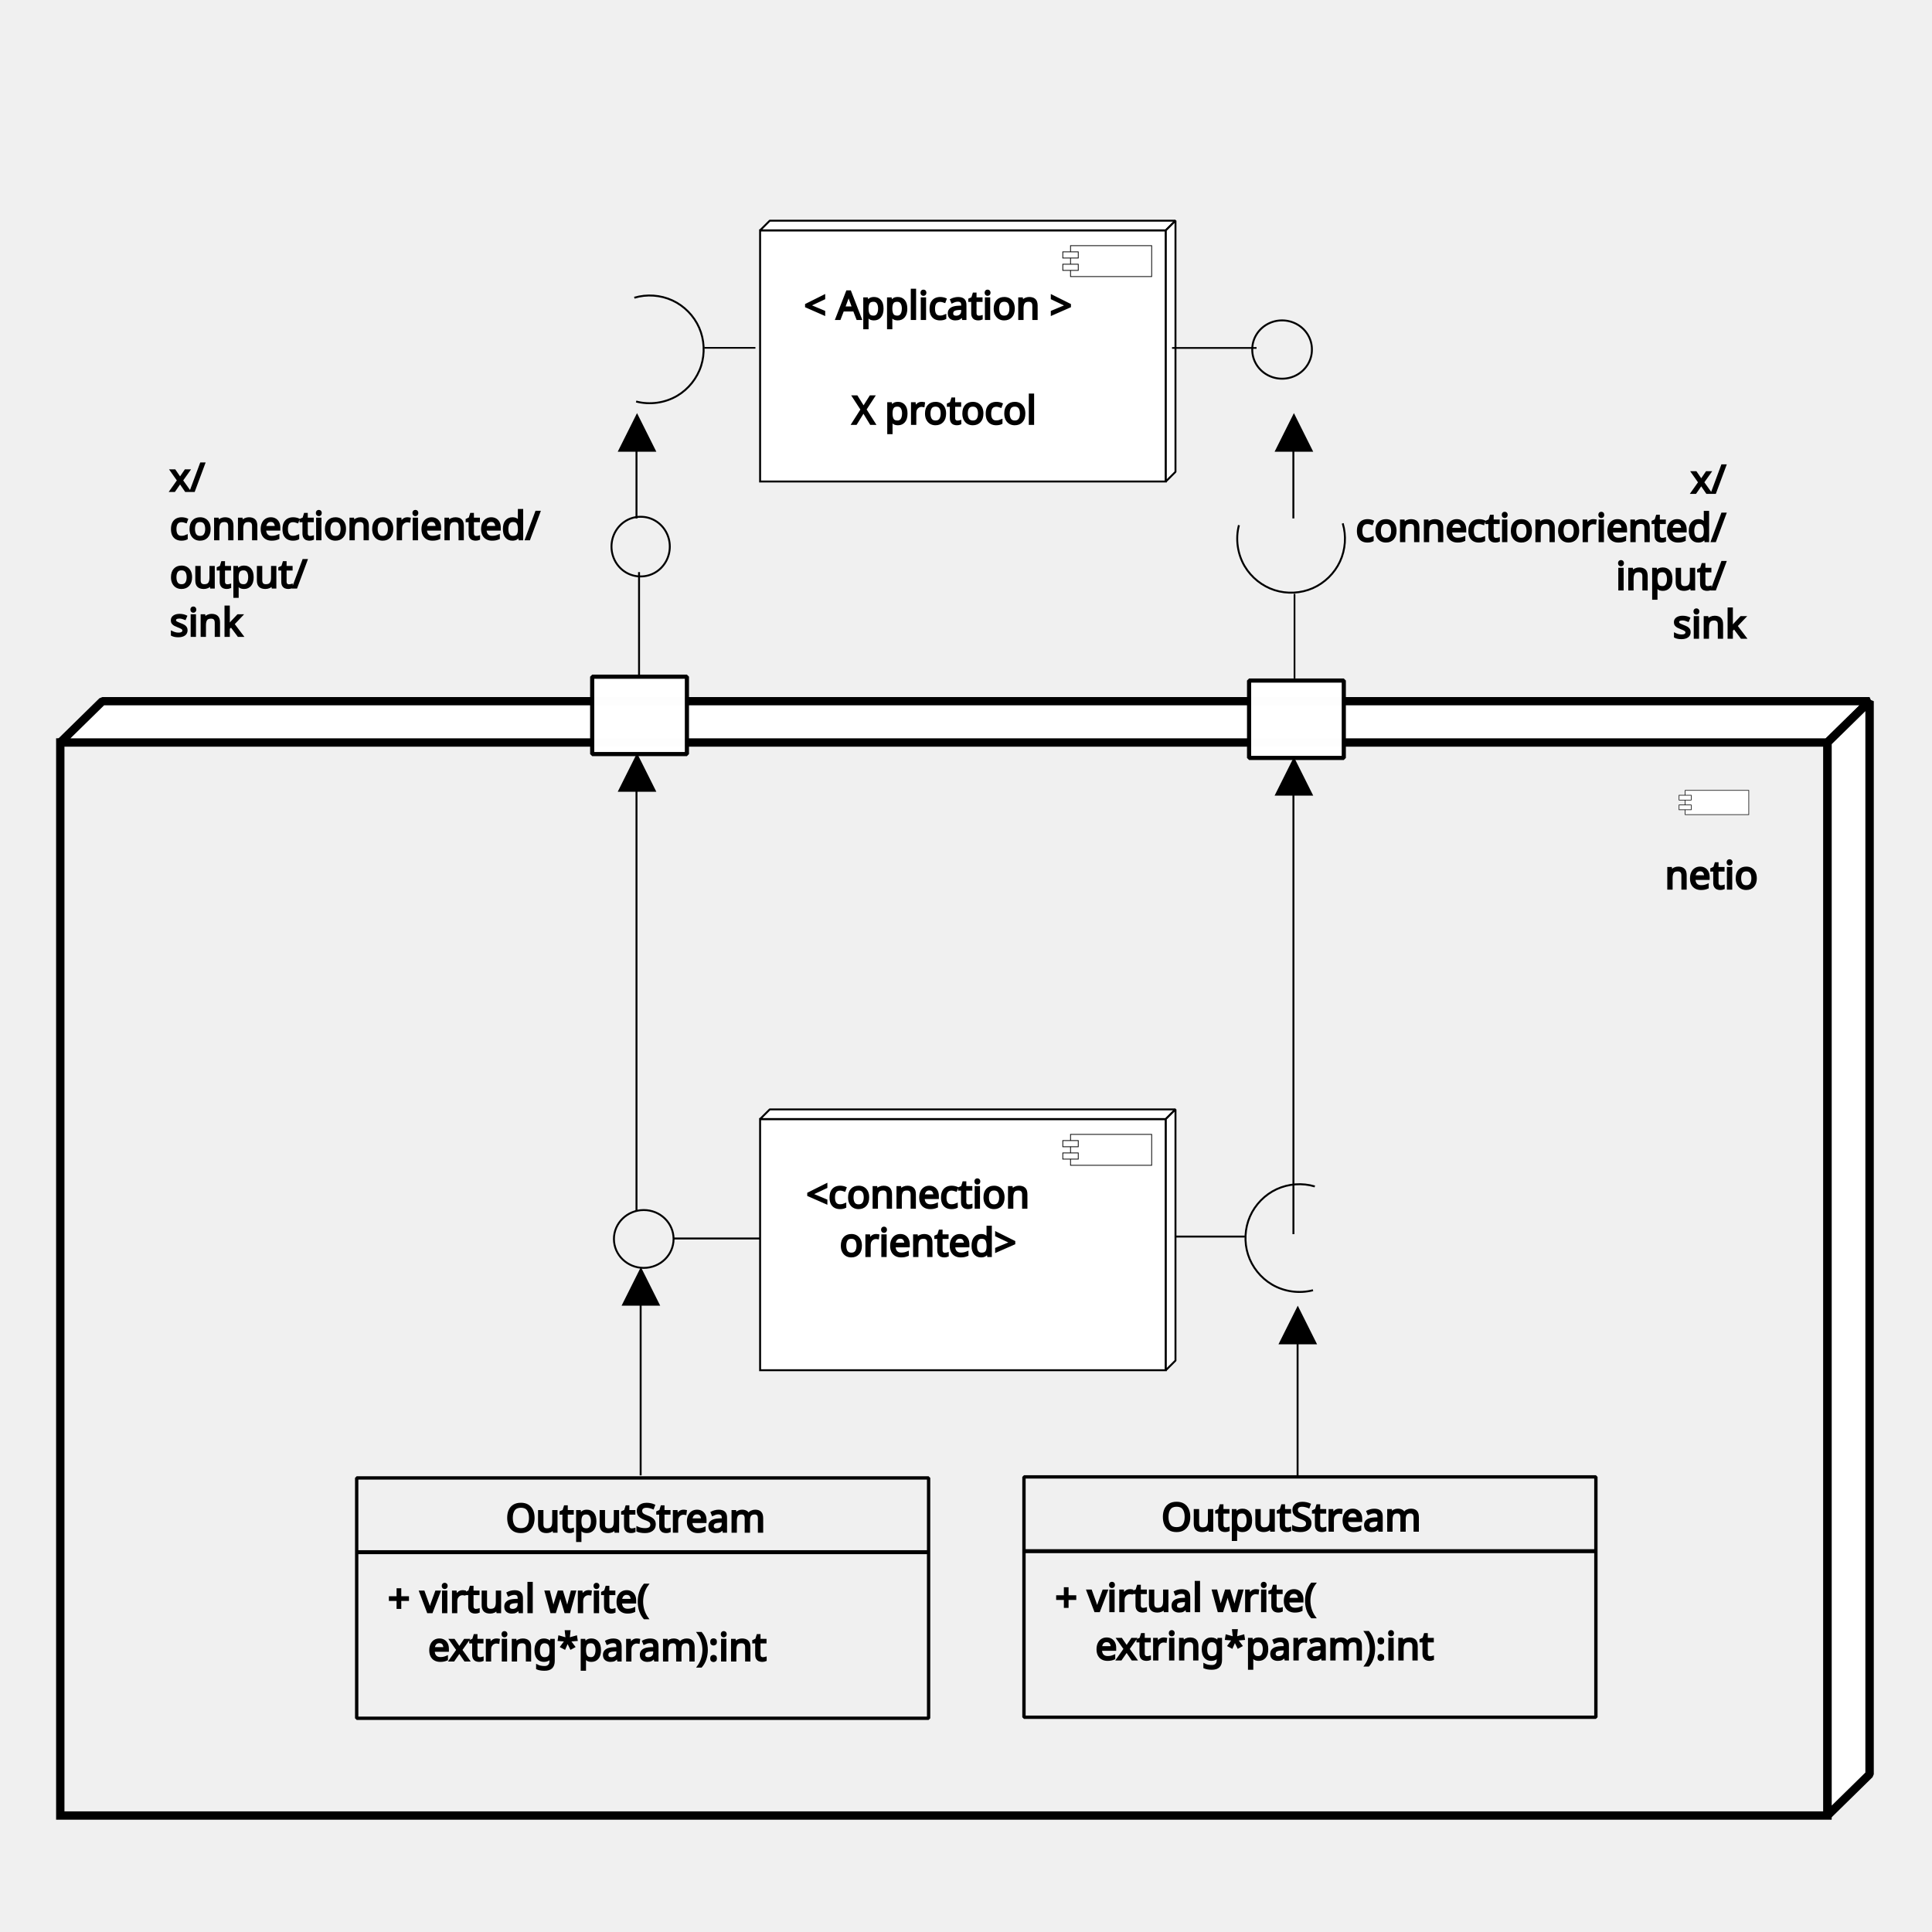
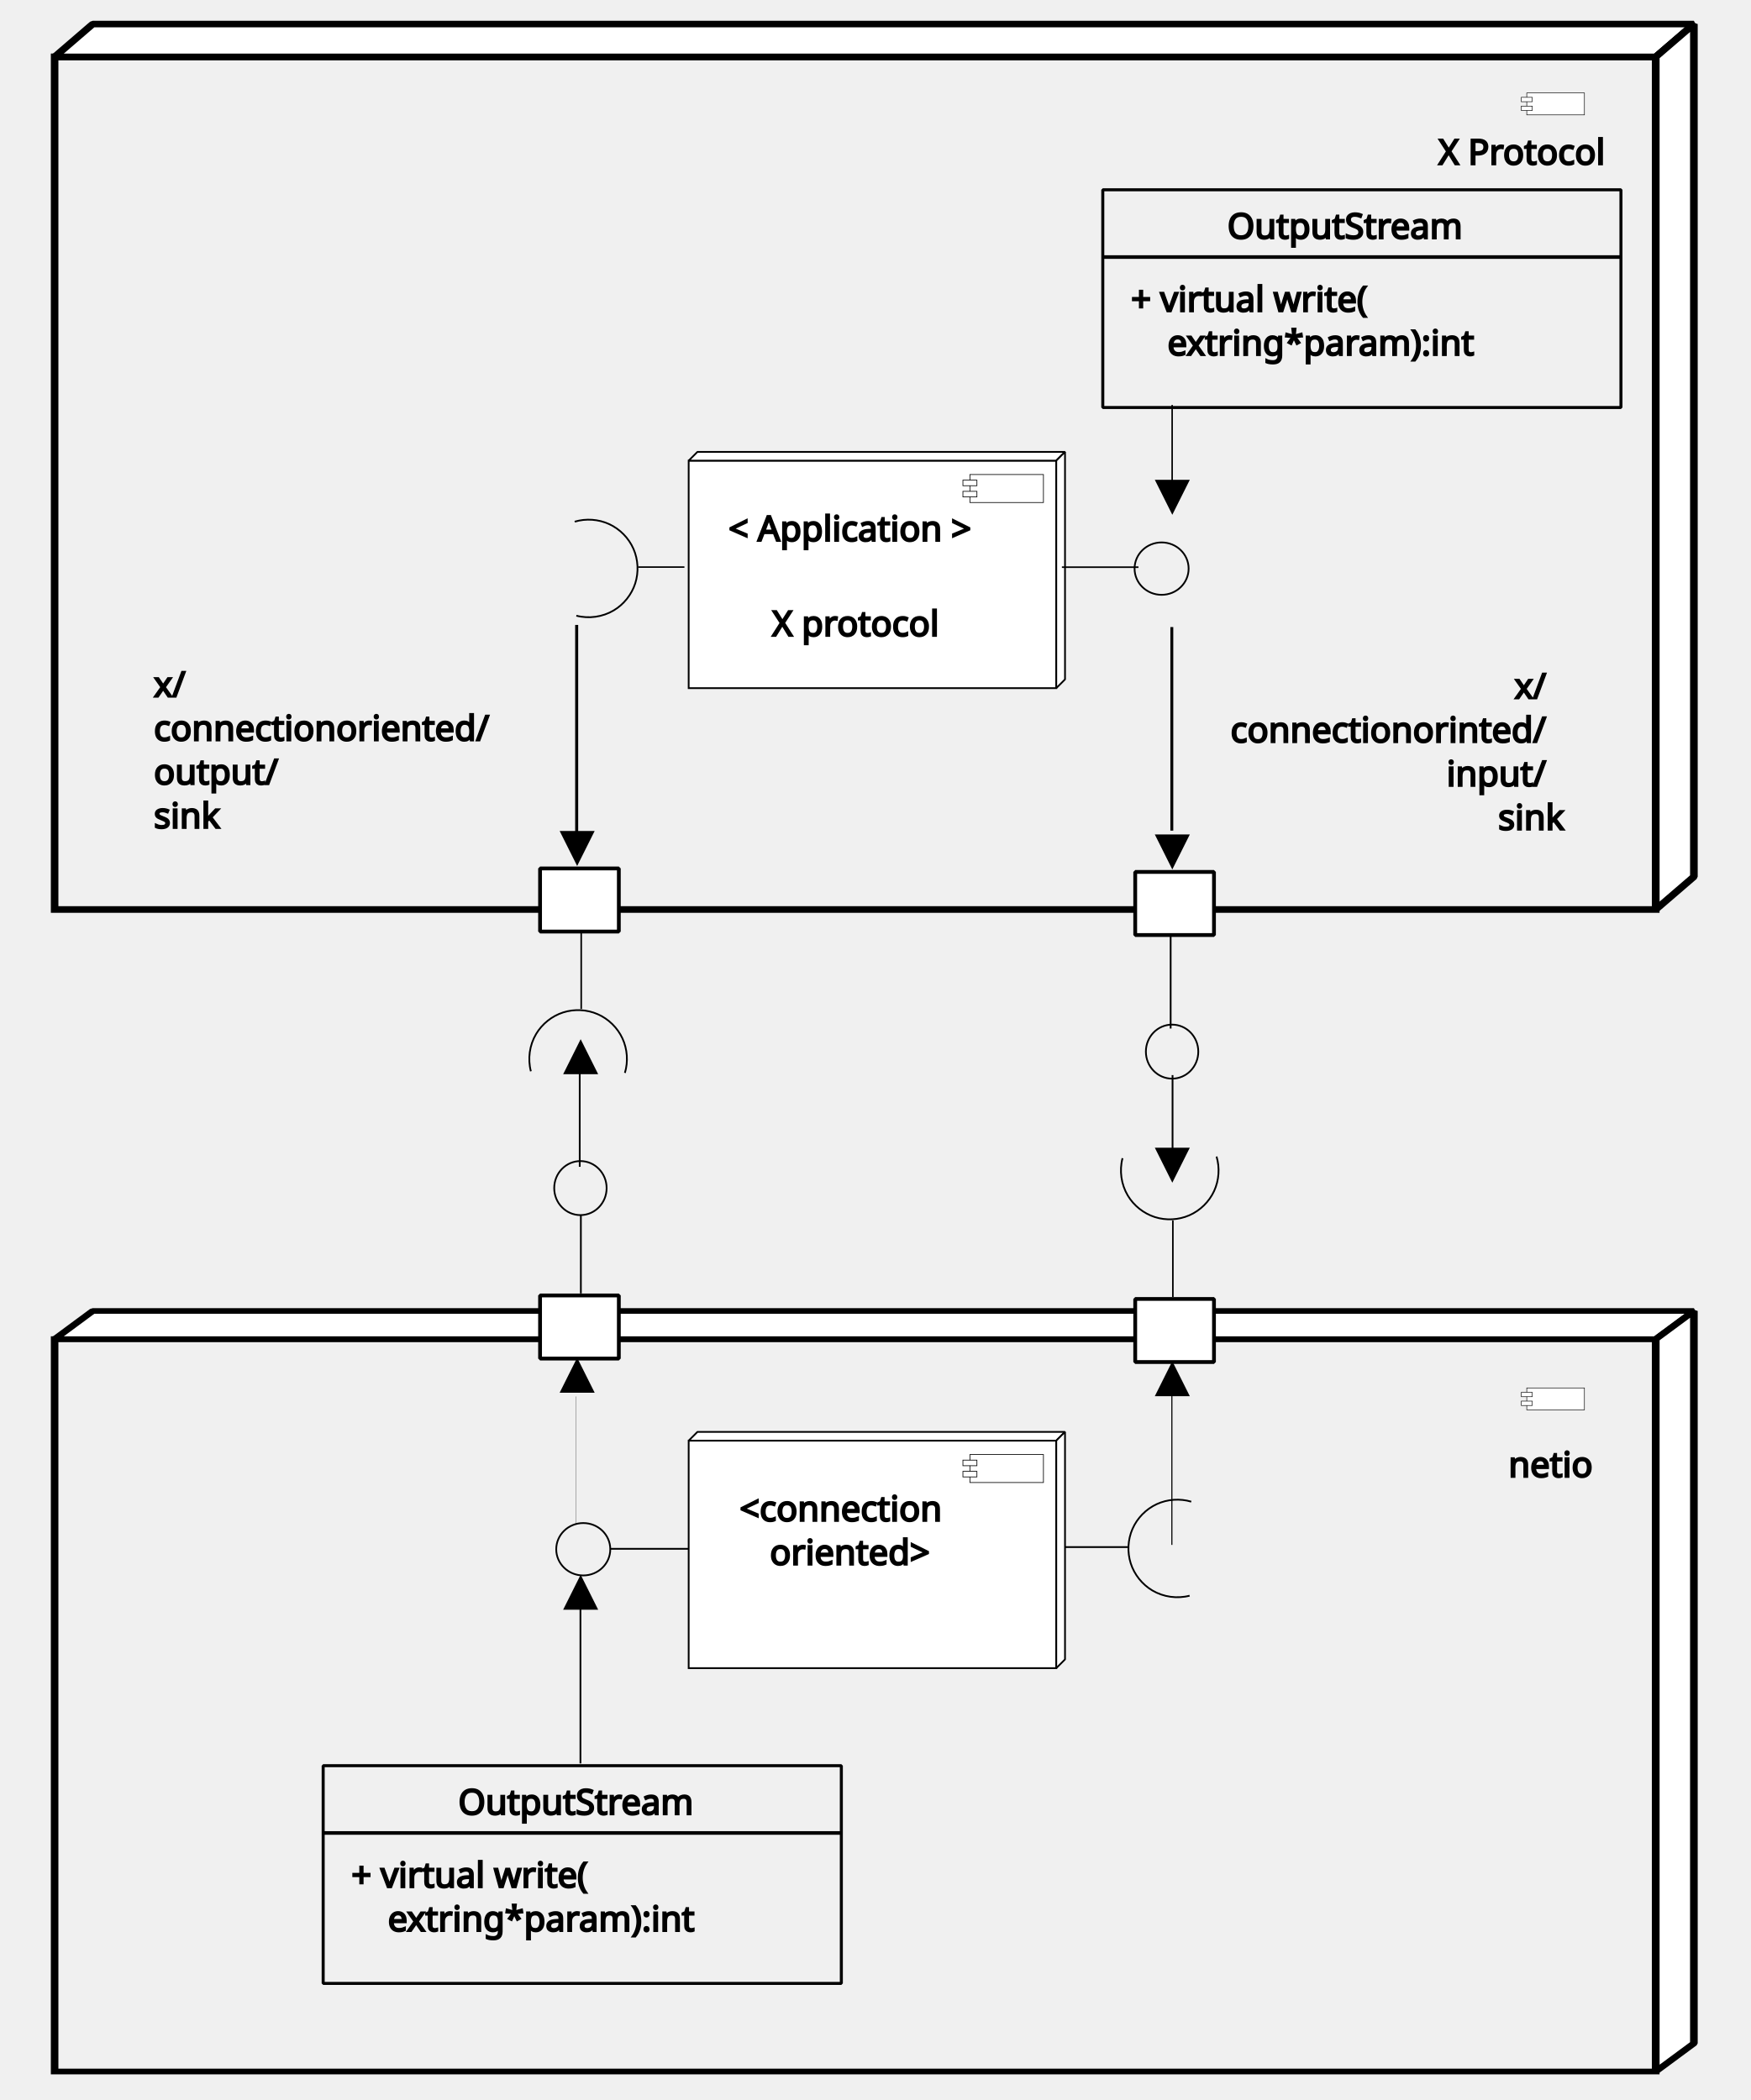
- <svg xmlns="http://www.w3.org/2000/svg" viewBox="165 100 1000 1000" id="svg4022" version="1.1" width="100%" height="100%" style="stroke:#000000">
+ <svg xmlns="http://www.w3.org/2000/svg" viewBox="165 100 1000 1200" id="svg4022" version="1.1" width="100%" height="100%" style="stroke:#000000">
  <defs id="defs4148">
    </defs>
  <style type="text/css" id="style4024">
* {
	stroke: black;
}

text {
	fill: black;
	stroke: none;
	font-size: 10px;
	font-family: sans-serif;
}

rect, ellipse {
	fill: white;
}

polygon {
	stroke-miterlimit: 1;
	fill: white;
}
</style>
-   <text xml:space="preserve" style="font-size:40px;font-style:normal;font-weight:normal;line-height:125%;letter-spacing:0px;word-spacing:0px;fill:#000000;fill-opacity:1;stroke:none;font-family:Sans;-inkscape-font-specification:Sans" x="305.602" y="555.237" id="text4386">
-     <tspan id="tspan4388" style="font-style:normal;stroke:#000000;-inkscape-font-specification:Sans" x="305.602" y="555.237" />
+   <text xml:space="preserve" style="font-size:40px;font-style:normal;font-weight:normal;line-height:125%;letter-spacing:0px;word-spacing:0px;fill:#000000;fill-opacity:1;stroke:none;font-family:Sans;-inkscape-font-specification:Sans" x="305.602" y="755.237" id="text4386">
+     <tspan id="tspan4388" style="font-style:normal;stroke:#000000;-inkscape-font-specification:Sans" x="305.602" y="755.237" />
  </text>
-   <g id="g11779" transform="translate(280,505)" style="stroke:#000000">
-     <g transform="translate(-88,514)" id="g4358" style="stroke:#000000">
-       <g transform="translate(-179.4336,-479.199)" id="g3357-4-8-0-0" style="stroke:#000000">
-         <rect style="fill:#ffffff;stroke:#000000" id="rect4044-5-4-2-2-2" height="130" width="210" y="139.422" x="545.861" />
-         <g id="g3309-9-3-8-5" style="stroke:#000000">
-           <g id="g3301-9-0-9-7" style="stroke:#000000">
-             <polygon style="fill:#ffffff;stroke:#000000;stroke-miterlimit:1" transform="translate(170.8606,-100.578)" id="polygon4046-6-2-15-5-3" points="375,240 380,235 590,235 585,240 " />
-             <polygon style="fill:#ffffff;stroke:#000000;stroke-miterlimit:1" transform="translate(170.8606,-100.578)" id="polygon4048-6-0-8-4-0" points="585,240 590,235 590,365 585,370 " />
-           </g>
-           <g id="g4274-8-3-5-4-5-9" transform="matrix(0.4,0,0,0.4,548.5323,95.35455)" style="stroke:#000000">
-             <rect id="rect4090-5-5-8-8-7-5" height="40" width="105" y="130" x="395" style="fill:#ffffff;stroke:#000000" />
-             <rect id="rect4092-1-9-4-9-9-10" height="8" width="20" y="138" x="385" style="fill:#ffffff;stroke:#000000" />
-             <rect id="rect4094-3-4-9-7-0-6" height="8" width="20" y="154" x="385" style="fill:#ffffff;stroke:#000000" />
-           </g>
+   <g style="stroke:#000000" id="g4358" transform="translate(192,1263)">
+     <g style="stroke:#000000" id="g3357-4-8-0-0" transform="translate(-179.4336,-479.199)">
+       <rect x="545.861" y="139.422" width="210" height="130" id="rect4044-5-4-2-2-2" style="fill:#ffffff;stroke:#000000" />
+       <g style="stroke:#000000" id="g3309-9-3-8-5">
+         <g style="stroke:#000000" id="g3301-9-0-9-7">
+           <polygon points="585,240 375,240 380,235 590,235 " id="polygon4046-6-2-15-5-3" transform="translate(170.8606,-100.578)" style="fill:#ffffff;stroke:#000000;stroke-miterlimit:1" />
+           <polygon points="585,370 585,240 590,235 590,365 " id="polygon4048-6-0-8-4-0" transform="translate(170.8606,-100.578)" style="fill:#ffffff;stroke:#000000;stroke-miterlimit:1" />
+         </g>
+         <g style="stroke:#000000" transform="matrix(0.4,0,0,0.4,548.5323,95.35455)" id="g4274-8-3-5-4-5-9">
+           <rect style="fill:#ffffff;stroke:#000000" x="395" y="130" width="105" height="40" id="rect4090-5-5-8-8-7-5" />
+           <rect style="fill:#ffffff;stroke:#000000" x="385" y="138" width="20" height="8" id="rect4092-1-9-4-9-9-10" />
+           <rect style="fill:#ffffff;stroke:#000000" x="385" y="154" width="20" height="8" id="rect4094-3-4-9-7-0-6" />
        </g>
      </g>
-       <path style="fill:none;stroke:#000000;stroke-width:1px;stroke-linecap:butt;stroke-linejoin:miter;stroke-opacity:1" d="m 653.549,-304.899 c -6.453,-1.933 -13.606,-1.424 -19.721,1.404 -6.114,2.828 -11.134,7.949 -13.84,14.118 -2.705,6.169 -3.072,13.331 -1.011,19.745 2.062,6.413 6.533,12.02 12.326,15.458 6.333,3.757 14.185,4.861 21.308,2.995" id="path4999-4-0-0-3" />
-       <path style="fill:none;stroke:#000000;stroke-width:1px;stroke-linecap:butt;stroke-linejoin:miter;stroke-opacity:1" d="m 416.323,-378.954 36.019,0" id="path4354" transform="translate(165,100)" />
    </g>
-     <g style="stroke:#000000" transform="translate(-84,210)" id="g3677">
-       <path transform="matrix(1,0,0,-1,7.97381,53.36547)" style="opacity:0.99;fill:none;stroke:#000000;stroke-width:1;stroke-linecap:butt;stroke-linejoin:bevel;stroke-miterlimit:0;stroke-opacity:1;stroke-dasharray:none" id="path4963-2-2-4-4-5-4" d="m 309.669,27.077 c 0,8.267 -6.911,14.969 -15.437,14.969 -8.525,0 -15.437,-6.702 -15.437,-14.969 0,-8.267 6.911,-14.969 15.437,-14.969 8.525,0 15.437,6.702 15.437,14.969 z" />
-       <path style="fill:none;stroke:#000000;stroke-width:1px;stroke-linecap:butt;stroke-linejoin:miter;stroke-opacity:1" d="m 317.496,26.037 44.907,0" id="path4424" />
-     </g>
-     <text id="text3661" y="220.138" x="378.319" style="font-size:20px;font-style:normal;font-weight:normal;text-align:center;line-height:125%;letter-spacing:0px;word-spacing:0px;text-anchor:middle;fill:#000000;fill-opacity:1;stroke:none;font-family:Sans;-inkscape-font-specification:Sans" xml:space="preserve">
-       <tspan y="220.138" x="378.319" style="text-align:center;text-anchor:middle;stroke:#000000" id="tspan3591">&lt;connection</tspan>
-       <tspan y="245.138" x="378.319" style="text-align:center;text-anchor:middle;stroke:#000000" id="tspan5605">oriented&gt;</tspan>
-     </text>
+     <path id="path4999-4-0-0-3" d="m 653.549,-304.899 c -6.453,-1.933 -13.606,-1.424 -19.721,1.404 -6.114,2.828 -11.134,7.949 -13.84,14.118 -2.705,6.169 -3.072,13.331 -1.011,19.745 2.062,6.413 6.533,12.02 12.326,15.458 6.333,3.757 14.185,4.861 21.308,2.995" style="fill:none;stroke:#000000;stroke-width:1px;stroke-linecap:butt;stroke-linejoin:miter;stroke-opacity:1" />
+     <path transform="translate(165,100)" id="path4354" d="m 416.323,-378.954 36.019,0" style="fill:none;stroke:#000000;stroke-width:1px;stroke-linecap:butt;stroke-linejoin:miter;stroke-opacity:1" />
  </g>
-   <text xml:space="preserve" style="font-size:20px;font-style:normal;font-weight:normal;line-height:125%;letter-spacing:0px;word-spacing:0px;fill:#000000;fill-opacity:1;stroke:none;font-family:Sans;-inkscape-font-specification:Sans" x="252.908" y="354.154" id="text3224">
-     <tspan id="tspan3226" style="stroke:#000000" x="252.908" y="354.154">x/</tspan>
-     <tspan style="stroke:#000000" x="252.908" y="379.154" id="tspan3228">connectionoriented/</tspan>
-     <tspan style="stroke:#000000" x="252.908" y="404.154" id="tspan3230">output/</tspan>
-     <tspan style="stroke:#000000" x="252.908" y="429.154" id="tspan3232">sink</tspan>
+   <g id="g3677" transform="translate(196,959)" style="stroke:#000000">
+     <path d="m 309.669,27.077 c 0,8.267 -6.911,14.969 -15.437,14.969 -8.525,0 -15.437,-6.702 -15.437,-14.969 0,-8.267 6.911,-14.969 15.437,-14.969 8.525,0 15.437,6.702 15.437,14.969 z" id="path4963-2-2-4-4-5-4" style="opacity:0.99;fill:none;stroke:#000000;stroke-width:1;stroke-linecap:butt;stroke-linejoin:bevel;stroke-miterlimit:0;stroke-opacity:1;stroke-dasharray:none" transform="matrix(1,0,0,-1,7.97381,53.36547)" />
+     <path id="path4424" d="m 317.496,26.037 44.907,0" style="fill:none;stroke:#000000;stroke-width:1px;stroke-linecap:butt;stroke-linejoin:miter;stroke-opacity:1" />
+   </g>
+   <text xml:space="preserve" style="font-size:20px;font-style:normal;font-weight:normal;text-align:center;line-height:125%;letter-spacing:0px;word-spacing:0px;text-anchor:middle;fill:#000000;fill-opacity:1;stroke:none;font-family:Sans;-inkscape-font-specification:Sans" x="658.319" y="969.138" id="text3661">
+     <tspan id="tspan3591" style="text-align:center;text-anchor:middle;stroke:#000000" x="658.319" y="969.138">&lt;connection</tspan>
+     <tspan id="tspan15224" style="text-align:center;text-anchor:middle;stroke:#000000" x="658.319" y="994.138">oriented&gt;</tspan>
  </text>
-   <text xml:space="preserve" style="font-size:20px;font-style:normal;font-weight:normal;text-align:end;line-height:125%;letter-spacing:0px;word-spacing:0px;text-anchor:end;fill:#000000;fill-opacity:1;stroke:none;font-family:Sans;-inkscape-font-specification:Sans" x="1084.274" y="355.125" id="text3224-7">
-     <tspan id="tspan3226-0" style="text-align:end;text-anchor:end;stroke:#000000" x="1084.274" y="355.125">x/</tspan>
-     <tspan style="text-align:end;text-anchor:end;stroke:#000000" x="1084.274" y="380.125" id="tspan3228-7">connectionoriented/</tspan>
-     <tspan style="text-align:end;text-anchor:end;stroke:#000000" x="1084.274" y="405.125" id="tspan3230-3">input/</tspan>
-     <tspan style="text-align:end;text-anchor:end;stroke:#000000" x="1084.274" y="430.125" id="tspan3232-5">sink</tspan>
+   <text xml:space="preserve" style="font-size:20px;font-style:normal;font-weight:normal;line-height:125%;letter-spacing:0px;word-spacing:0px;fill:#000000;fill-opacity:1;stroke:none;font-family:Sans;-inkscape-font-specification:Sans" x="252.908" y="498.154" id="text3224">
+     <tspan id="tspan3226" style="stroke:#000000" x="252.908" y="498.154">x/</tspan>
+     <tspan style="stroke:#000000" x="252.908" y="523.154" id="tspan3228">connectionoriented/</tspan>
+     <tspan style="stroke:#000000" x="252.908" y="548.154" id="tspan3230">output/</tspan>
+     <tspan style="stroke:#000000" x="252.908" y="573.154" id="tspan3232">sink</tspan>
  </text>
-   <g id="g20018" style="stroke:#000000" transform="translate(-131.83,709.7224)">
+   <text xml:space="preserve" style="font-size:20px;font-style:normal;font-weight:normal;text-align:end;line-height:125%;letter-spacing:0px;word-spacing:0px;text-anchor:end;fill:#000000;fill-opacity:1;stroke:none;font-family:Sans;-inkscape-font-specification:Sans" x="1074.274" y="499.125" id="text3224-7">
+     <tspan id="tspan3226-0" style="text-align:end;text-anchor:end;stroke:#000000" x="1074.274" y="499.125">x/</tspan>
+     <tspan style="text-align:end;text-anchor:end;stroke:#000000" x="1074.274" y="524.125" id="tspan3228-7">connectionorinted/</tspan>
+     <tspan style="text-align:end;text-anchor:end;stroke:#000000" x="1074.274" y="549.125" id="tspan3230-3">input/</tspan>
+     <tspan style="text-align:end;text-anchor:end;stroke:#000000" x="1074.274" y="574.125" id="tspan3232-5">sink</tspan>
+   </text>
+   <g id="g20018" style="stroke:#000000" transform="translate(-131.83,953.7224)">
    <rect y="155.241" x="481.45" height="124.412" width="296.023" id="rect4321-0" style="opacity:0.99;fill:none;stroke:#000000;stroke-width:1.733;stroke-linecap:butt;stroke-linejoin:bevel;stroke-miterlimit:0;stroke-opacity:1;stroke-dasharray:none" />
    <path id="path4323-6" d="m 481.372,193.685 296.023,0" style="fill:none;stroke:#000000;stroke-width:2.055px;stroke-linecap:butt;stroke-linejoin:miter;stroke-opacity:1" />
    <text id="text5950-83" y="183.103" x="558.629" style="font-size:20px;font-style:normal;font-weight:normal;line-height:125%;letter-spacing:0px;word-spacing:0px;fill:#000000;fill-opacity:1;stroke:none;font-family:Sans;-inkscape-font-specification:Sans" xml:space="preserve">
      <tspan y="183.103" x="558.629" style="stroke:#000000" id="tspan5952-5">OutputStream</tspan>
    </text>
    <text id="text5975-9" y="224.765" x="497.614" style="font-size:20px;font-style:normal;font-weight:normal;line-height:125%;letter-spacing:0px;word-spacing:0px;fill:#000000;fill-opacity:1;stroke:none;font-family:Sans;-inkscape-font-specification:Sans" xml:space="preserve">
      <tspan y="224.765" x="497.614" style="stroke:#000000" id="tspan5977-7">+ virtual write(</tspan>
      <tspan y="249.765" x="497.614" style="stroke:#000000" id="tspan5991">    extring*param):int</tspan>
    </text>
  </g>
-   <g id="g20018-2" style="stroke:#000000" transform="translate(213.5546,709.1993)">
+   <g id="g20018-2" style="stroke:#000000" transform="translate(313.5546,53.19928)">
    <rect y="155.241" x="481.45" height="124.412" width="296.023" id="rect4321-0-1" style="opacity:0.99;fill:none;stroke:#000000;stroke-width:1.733;stroke-linecap:butt;stroke-linejoin:bevel;stroke-miterlimit:0;stroke-opacity:1;stroke-dasharray:none" />
    <path id="path4323-6-2" d="m 481.372,193.685 296.023,0" style="fill:none;stroke:#000000;stroke-width:2.055px;stroke-linecap:butt;stroke-linejoin:miter;stroke-opacity:1" />
    <text id="text5950-83-2" y="183.103" x="552.629" style="font-size:20px;font-style:normal;font-weight:normal;line-height:125%;letter-spacing:0px;word-spacing:0px;fill:#000000;fill-opacity:1;stroke:none;font-family:Sans;-inkscape-font-specification:Sans" xml:space="preserve">
      <tspan y="183.103" x="552.629" style="stroke:#000000" id="tspan5952-5-5">OutputStream</tspan>
    </text>
    <text id="text5975-9-8" y="224.765" x="497.614" style="font-size:20px;font-style:normal;font-weight:normal;line-height:125%;letter-spacing:0px;word-spacing:0px;fill:#000000;fill-opacity:1;stroke:none;font-family:Sans;-inkscape-font-specification:Sans" xml:space="preserve">
      <tspan y="224.765" x="497.614" style="stroke:#000000" id="tspan5977-7-9">+ virtual write(</tspan>
      <tspan y="249.765" x="497.614" style="stroke:#000000" id="tspan6017">    extring*param):int</tspan>
    </text>
  </g>
-   <polygon points="285,150 290,147.5 290,152.5 " style="fill:#000000;stroke:none" id="polygon4130-3-6-3" transform="matrix(0,4,-4,0,1096.723,-384.1743)" />
-   <polygon transform="matrix(0,4,-4,0,1436.723,-364.1743)" id="polygon7503" style="fill:#000000;stroke:none" points="285,150 290,147.5 290,152.5 " />
-   <path style="fill:none;stroke:#000000;stroke-width:1px;stroke-linecap:butt;stroke-linejoin:miter;stroke-opacity:1" d="m 496.6,768.4 0,95.261" id="path7513" />
-   <path style="fill:none;stroke:#000000;stroke-width:1px;stroke-linecap:butt;stroke-linejoin:miter;stroke-opacity:1" d="m 836.631,786.923 0,76.738" id="path7517" />
-   <g style="stroke:#000000" id="g7525" transform="translate(12.56644,79.80104)">
+   <polygon points="285,150 290,147.5 290,152.5 " style="fill:#000000;stroke:none" id="polygon4130-3-6-3" transform="matrix(0,4,-4,0,1096.723,-140.1743)" />
+   <polygon transform="matrix(0,-4,-4,0,1434.723,1534.161)" id="polygon7503" style="fill:#000000;stroke:none" points="290,147.5 290,152.5 285,150 " />
+   <path style="fill:none;stroke:#000000;stroke-width:1px;stroke-linecap:butt;stroke-linejoin:miter;stroke-opacity:1" d="m 496.6,1012.4 0,95.261" id="path7513" />
+   <path style="fill:none;stroke:#000000;stroke-width:0.852px;stroke-linecap:butt;stroke-linejoin:miter;stroke-opacity:1" d="m 834.631,387.064 0,-55.653" id="path7517" />
+   <g style="stroke:#000000" id="g7525" transform="translate(12.56644,223.801)">
    <rect x="545.861" y="139.422" width="210" height="130" id="rect7527" style="fill:#ffffff;stroke:#000000" />
    <g style="stroke:#000000" id="g7529">
      <g style="stroke:#000000" id="g7531">
-         <polygon points="585,240 375,240 380,235 590,235 " id="polygon7533" transform="translate(170.8606,-100.578)" style="fill:#ffffff;stroke:#000000;stroke-miterlimit:1" />
-         <polygon points="585,370 585,240 590,235 590,365 " id="polygon7535" transform="translate(170.8606,-100.578)" style="fill:#ffffff;stroke:#000000;stroke-miterlimit:1" />
+         <polygon points="380,235 590,235 585,240 375,240 " id="polygon7533" transform="translate(170.8606,-100.578)" style="fill:#ffffff;stroke:#000000;stroke-miterlimit:1" />
+         <polygon points="590,235 590,365 585,370 585,240 " id="polygon7535" transform="translate(170.8606,-100.578)" style="fill:#ffffff;stroke:#000000;stroke-miterlimit:1" />
      </g>
      <g style="stroke:#000000" transform="matrix(0.4,0,0,0.4,548.5323,95.35455)" id="g7537">
        <rect style="fill:#ffffff;stroke:#000000" x="395" y="130" width="105" height="40" id="rect7539" />
        <rect style="fill:#ffffff;stroke:#000000" x="385" y="138" width="20" height="8" id="rect7541" />
        <rect style="fill:#ffffff;stroke:#000000" x="385" y="154" width="20" height="8" id="rect7543" />
      </g>
    </g>
  </g>
-   <path id="path7545" d="m 493.323,254.101 c 6.453,-1.933 13.606,-1.424 19.721,1.404 6.114,2.828 11.134,7.949 13.84,14.118 2.705,6.169 3.072,13.331 1.011,19.745 -2.062,6.413 -6.533,12.02 -12.326,15.458 -6.333,3.757 -14.185,4.861 -21.308,2.995" style="fill:none;stroke:#000000;stroke-width:1px;stroke-linecap:butt;stroke-linejoin:miter;stroke-opacity:1" />
-   <path id="path7547" d="m 556.004,280.046 -26.474,0" style="fill:none;stroke:#000000;stroke-width:0.857px;stroke-linecap:butt;stroke-linejoin:miter;stroke-opacity:1" />
-   <text id="text7555" y="265.138" x="658.319" style="font-size:20px;font-style:normal;font-weight:normal;text-align:center;line-height:125%;letter-spacing:0px;word-spacing:0px;text-anchor:middle;fill:#000000;fill-opacity:1;stroke:none;font-family:Sans;-inkscape-font-specification:Sans" xml:space="preserve">
-     <tspan y="265.138" x="658.319" style="text-align:center;text-anchor:middle;stroke:#000000" id="tspan7559">&lt; Application &gt;</tspan>
+   <path id="path7545" d="m 493.323,398.101 c 6.453,-1.933 13.606,-1.424 19.721,1.404 6.114,2.828 11.134,7.949 13.84,14.118 2.705,6.169 3.072,13.331 1.011,19.745 -2.062,6.413 -6.533,12.02 -12.326,15.458 -6.333,3.757 -14.185,4.861 -21.308,2.995" style="fill:none;stroke:#000000;stroke-width:1px;stroke-linecap:butt;stroke-linejoin:miter;stroke-opacity:1" />
+   <path id="path7547" d="m 556.004,424.046 -26.474,0" style="fill:none;stroke:#000000;stroke-width:0.857px;stroke-linecap:butt;stroke-linejoin:miter;stroke-opacity:1" />
+   <text id="text7555" y="409.138" x="658.319" style="font-size:20px;font-style:normal;font-weight:normal;text-align:center;line-height:125%;letter-spacing:0px;word-spacing:0px;text-anchor:middle;fill:#000000;fill-opacity:1;stroke:none;font-family:Sans;-inkscape-font-specification:Sans" xml:space="preserve">
+     <tspan y="409.138" x="658.319" style="text-align:center;text-anchor:middle;stroke:#000000" id="tspan7559">&lt; Application &gt;</tspan>
  </text>
-   <text xml:space="preserve" style="font-size:20px;font-style:normal;font-weight:normal;line-height:125%;letter-spacing:0px;word-spacing:0px;fill:#000000;fill-opacity:1;stroke:none;font-family:Sans;-inkscape-font-specification:Sans" x="606.108" y="319.415" id="text7582">
-     <tspan id="tspan7584" style="stroke:#000000" x="606.108" y="319.415">X protocol</tspan>
+   <text xml:space="preserve" style="font-size:20px;font-style:normal;font-weight:normal;line-height:125%;letter-spacing:0px;word-spacing:0px;fill:#000000;fill-opacity:1;stroke:none;font-family:Sans;-inkscape-font-specification:Sans" x="606.108" y="463.415" id="text7582">
+     <tspan id="tspan7584" style="stroke:#000000" x="606.108" y="463.415">X protocol</tspan>
  </text>
-   <g id="g6089" transform="matrix(0.5228643,0,0,0.5228643,-602.2899,526.4852)" style="stroke:#000000">
+   <g id="g6089" transform="matrix(0.5228643,0,0,0.3939663,-602.2899,897.0078)" style="stroke:#000000">
    <rect style="fill:none;stroke:#000000;stroke-width:8.251" id="rect4044-5-4-2-4-6-7-3" height="1062.264" width="1749.423" y="-80.692" x="1527.148" />
    <g transform="matrix(8.330584,0,0,8.171258,-3020.188,-1219.945)" style="stroke:#000000" id="g3301-9-0-7-7-3-3">
-       <polygon points="590,235 585,240 375,240 380,235 " id="polygon4046-6-2-15-7-7-8-4" transform="translate(170.8606,-100.578)" style="fill:#ffffff;stroke:#000000;stroke-miterlimit:1" />
-       <polygon points="590,365 585,370 585,240 590,235 " id="polygon4048-6-0-8-5-5-5-3" transform="translate(170.8606,-100.578)" style="fill:#ffffff;stroke:#000000;stroke-miterlimit:1" />
+       <polygon points="375,240 380,235 590,235 585,240 " id="polygon4046-6-2-15-7-7-8-4" transform="translate(170.8606,-100.578)" style="fill:#ffffff;stroke:#000000;stroke-miterlimit:1" />
+       <polygon points="585,240 590,235 590,365 585,370 " id="polygon4048-6-0-8-5-5-5-3" transform="translate(170.8606,-100.578)" style="fill:#ffffff;stroke:#000000;stroke-miterlimit:1" />
    </g>
  </g>
-   <text xml:space="preserve" style="font-size:20px;font-style:normal;font-weight:normal;line-height:125%;letter-spacing:0px;word-spacing:0px;fill:#000000;fill-opacity:1;stroke:none;font-family:Sans;-inkscape-font-specification:Sans" x="1026.785" y="559.969" id="text5136">
-     <tspan id="tspan5138" style="stroke:#000000" x="1026.785" y="559.969">netio</tspan>
+   <text xml:space="preserve" style="font-size:20px;font-style:normal;font-weight:normal;line-height:125%;letter-spacing:0px;word-spacing:0px;fill:#000000;fill-opacity:1;stroke:none;font-family:Sans;-inkscape-font-specification:Sans" x="1026.785" y="943.969" id="text5136">
+     <tspan id="tspan5138" style="stroke:#000000" x="1026.785" y="943.969">netio</tspan>
  </text>
-   <g id="g4274-8-3-5-4-4-5-0-3-3-6" transform="matrix(0.3137185,0,0,0.3137185,913.3046,468.3168)" style="stroke:#000000">
+   <g id="g4274-8-3-5-4-4-5-0-3-3-6" transform="matrix(0.3137185,0,0,0.3137185,913.3046,852.3168)" style="stroke:#000000">
    <rect id="rect4090-5-5-8-8-9-4-1-1-7-6" height="40" width="105" y="130" x="395" style="fill:#ffffff;stroke:#000000" />
    <rect id="rect4092-1-9-4-9-9-1-8-9-6-5" height="8" width="20" y="138" x="385" style="fill:#ffffff;stroke:#000000" />
    <rect id="rect4094-3-4-9-7-2-7-4-4-1-9" height="8" width="20" y="154" x="385" style="fill:#ffffff;stroke:#000000" />
  </g>
-   <rect style="opacity:0.99;fill:#ffffff;fill-opacity:1;stroke:#000000;stroke-width:2.162;stroke-linecap:butt;stroke-linejoin:bevel;stroke-miterlimit:0;stroke-opacity:1;stroke-dasharray:none" id="rect4959-8-0-9" width="49.021" height="40.048" x="471.522" y="450.253" />
-   <g id="g5282">
-     <path transform="matrix(0,1,-1,0,523.6724,88.6845)" style="opacity:0.99;fill:none;stroke:#000000;stroke-width:1;stroke-linecap:butt;stroke-linejoin:bevel;stroke-miterlimit:0;stroke-opacity:1;stroke-dasharray:none" id="path7551" d="m 309.669,27.077 a 15.437,14.969 0 1 1 -30.873,0 15.437,14.969 0 1 1 30.873,0 z" />
+   <g id="g5282" style="stroke:#000000" transform="matrix(1,0,0,-1,338,1083.85)">
+     <path transform="matrix(0,1,-1,0,523.6724,88.6845)" style="opacity:0.99;fill:none;stroke:#000000;stroke-width:1;stroke-linecap:butt;stroke-linejoin:bevel;stroke-miterlimit:0;stroke-opacity:1;stroke-dasharray:none" id="path7551" d="m 309.669,27.077 c 0,8.267 -6.911,14.969 -15.437,14.969 -8.525,0 -15.437,-6.702 -15.437,-14.969 0,-8.267 6.911,-14.969 15.437,-14.969 8.525,0 15.437,6.702 15.437,14.969 z" />
    <path transform="translate(165,100)" id="path5247" d="m 330.769,296.123 0,54.246" style="fill:none;stroke:#000000;stroke-width:1px;stroke-linecap:butt;stroke-linejoin:miter;stroke-opacity:1" />
  </g>
-   <g id="g5314">
-     <polygon points="285,150 290,147.5 290,152.5 " style="fill:#000000;stroke:none" id="polygon7637" transform="matrix(0,4,-4,0,1094.723,-826.1743)" />
-     <path transform="translate(165,100)" id="path5253" d="m 329.446,226 0,42.338" style="fill:none;stroke:#000000;stroke-width:1px;stroke-linecap:butt;stroke-linejoin:miter;stroke-opacity:1" />
-   </g>
-   <polygon points="290,152.5 285,150 290,147.5 " style="fill:#000000;stroke:none" id="polygon5268" transform="matrix(0,4,-4,0,1094.723,-650.1743)" />
-   <path style="fill:none;stroke:#000000;stroke-width:1px;stroke-linecap:butt;stroke-linejoin:miter;stroke-opacity:1" d="m 329.446,404.615 0,222.277" id="path5270" transform="translate(165,100)" />
-   <rect y="452.253" x="811.522" height="40.048" width="49.021" id="rect5274" style="opacity:0.99;fill:#ffffff;fill-opacity:1;stroke:#000000;stroke-width:2.162;stroke-linecap:butt;stroke-linejoin:bevel;stroke-miterlimit:0;stroke-opacity:1;stroke-dasharray:none" />
-   <polygon transform="matrix(0,4,-4,0,1434.723,-648.1743)" id="polygon5276" style="fill:#000000;stroke:none" points="285,150 290,147.5 290,152.5 " />
-   <path style="fill:none;stroke:#000000;stroke-width:1px;stroke-linecap:butt;stroke-linejoin:miter;stroke-opacity:1" d="m 669.477,407.262 0,231.538" id="path5278" transform="translate(165,100)" />
-   <g id="g5296">
-     <path d="m 309.669,27.077 a 15.437,14.969 0 1 1 -30.873,0 15.437,14.969 0 1 1 30.873,0 z" id="path5288" style="opacity:0.99;fill:none;stroke:#000000;stroke-width:1;stroke-linecap:butt;stroke-linejoin:bevel;stroke-miterlimit:0;stroke-opacity:1;stroke-dasharray:none" transform="matrix(-1,0,0,-1,1122.835,308.0023)" />
+   <polygon transform="matrix(0,-4,-4,0,1094.723,1734.839)" id="polygon7637" style="fill:#000000;stroke:none" points="285,150 290,147.5 290,152.5 " />
+   <path style="fill:none;stroke:#000000;stroke-width:1.722px;stroke-linecap:butt;stroke-linejoin:miter;stroke-opacity:1" d="m 494.446,582.664 0,-125.567" id="path5253" />
+   <polygon points="290,147.5 290,152.5 285,150 " style="fill:#000000;stroke:none" id="polygon5268" transform="matrix(0,4,-4,0,1096.723,-446.1743)" />
+   <polygon transform="matrix(0,-4,-4,0,1434.723,1915.826)" id="polygon5276" style="fill:#000000;stroke:none" points="285,150 290,147.5 290,152.5 " />
+   <g id="g5296" style="stroke:#000000" transform="translate(0,144)">
+     <path d="m 309.669,27.077 c 0,8.267 -6.911,14.969 -15.437,14.969 -8.525,0 -15.437,-6.702 -15.437,-14.969 0,-8.267 6.911,-14.969 15.437,-14.969 8.525,0 15.437,6.702 15.437,14.969 z" id="path5288" style="opacity:0.99;fill:none;stroke:#000000;stroke-width:1;stroke-linecap:butt;stroke-linejoin:bevel;stroke-miterlimit:0;stroke-opacity:1;stroke-dasharray:none" transform="matrix(-1,0,0,-1,1122.835,308.0023)" />
    <path style="fill:none;stroke:#000000;stroke-width:0.898px;stroke-linecap:butt;stroke-linejoin:miter;stroke-opacity:1" d="m 815.397,280.099 -43.757,0" id="path5290" />
  </g>
-   <path style="fill:none;stroke:#000000;stroke-width:0.898px;stroke-linecap:butt;stroke-linejoin:miter;stroke-opacity:1" d="m 835.039,407.393 0,43.757" id="path5304" />
-   <path style="fill:none;stroke:#000000;stroke-width:1px;stroke-linecap:butt;stroke-linejoin:miter;stroke-opacity:1" d="m 859.995,370.882 c 1.933,6.453 1.424,13.606 -1.404,19.721 -2.828,6.114 -7.949,11.134 -14.118,13.84 -6.169,2.705 -13.331,3.072 -19.745,1.011 -6.413,-2.062 -12.02,-6.533 -15.458,-12.326 -3.757,-6.333 -4.861,-14.185 -2.995,-21.308" id="path5310" />
-   <g id="g5318" transform="translate(340,0)" style="stroke:#000000">
-     <polygon transform="matrix(0,4,-4,0,1094.723,-826.1743)" id="polygon5320" style="fill:#000000;stroke:none" points="290,147.5 290,152.5 285,150 " />
-     <path style="fill:none;stroke:#000000;stroke-width:1px;stroke-linecap:butt;stroke-linejoin:miter;stroke-opacity:1" d="m 329.446,226 0,42.338" id="path5322" transform="translate(165,100)" />
+   <g id="g15267" transform="matrix(1,0,0,-1,-338,1227.981)" style="stroke:#000000">
+     <path id="path5304" d="m 835.039,551.393 0,43.757" style="fill:none;stroke:#000000;stroke-width:0.898px;stroke-linecap:butt;stroke-linejoin:miter;stroke-opacity:1" />
+     <path id="path5310" d="m 859.995,514.882 c 1.933,6.453 1.424,13.606 -1.404,19.721 -2.828,6.114 -7.949,11.134 -14.118,13.84 -6.169,2.705 -13.331,3.072 -19.745,1.011 -6.413,-2.062 -12.02,-6.533 -15.458,-12.326 -3.757,-6.333 -4.861,-14.185 -2.995,-21.308" style="fill:none;stroke:#000000;stroke-width:1px;stroke-linecap:butt;stroke-linejoin:miter;stroke-opacity:1" />
  </g>
+   <polygon points="285,150 290,147.5 290,152.5 " style="fill:#000000;stroke:none" id="polygon5320" transform="matrix(0,-4,-4,0,1434.723,1736.839)" />
+   <path id="path5322" d="m 834.446,574.645 0,-116.32" style="fill:none;stroke:#000000;stroke-width:1.658px;stroke-linecap:butt;stroke-linejoin:miter;stroke-opacity:1" />
+   <g style="stroke:#000000" transform="matrix(0.5228643,0,0,0.4586711,-602.2899,169.4954)" id="g12822">
+     <rect x="1527.148" y="-80.692" width="1749.423" height="1062.264" id="rect12824" style="fill:none;stroke:#000000;stroke-width:8.251" />
+     <g id="g12826" style="stroke:#000000" transform="matrix(8.330584,0,0,8.171258,-3020.188,-1219.945)">
+       <polygon style="fill:#ffffff;stroke:#000000;stroke-miterlimit:1" transform="translate(170.8606,-100.578)" id="polygon12828" points="590,235 585,240 375,240 380,235 " />
+       <polygon style="fill:#ffffff;stroke:#000000;stroke-miterlimit:1" transform="translate(170.8606,-100.578)" id="polygon12830" points="590,365 585,370 585,240 590,235 " />
+     </g>
+   </g>
+   <path style="fill:#ffffff;fill-opacity:1;stroke:#000000;stroke-width:2.162;stroke-linecap:butt;stroke-linejoin:bevel;stroke-miterlimit:0;stroke-opacity:1;stroke-dasharray:none" d="m 473.531,632.312 c 15,0 30,0 45,0 0,-12.021 0,-24.042 0,-36.062 -15,0 -30,0 -45,0 0,12.021 0,24.042 0,36.062 z" id="rect4959-8-0-9" />
+   <path style="fill:#ffffff;fill-opacity:1;stroke:#000000;stroke-width:2.162;stroke-linecap:butt;stroke-linejoin:bevel;stroke-miterlimit:0;stroke-opacity:1;stroke-dasharray:none" d="m 813.531,634.312 c 15,0 30,0 45,0 0,-12.021 0,-24.042 0,-36.062 -15,0 -30,0 -45,0 0,12.021 0,24.042 0,36.062 z" id="rect5274" />
+   <text id="text12832" y="193.969" x="986.785" style="font-size:20px;font-style:normal;font-weight:normal;line-height:125%;letter-spacing:0px;word-spacing:0px;fill:#000000;fill-opacity:1;stroke:none;font-family:Sans;-inkscape-font-specification:Sans" xml:space="preserve">
+     <tspan y="193.969" x="986.785" style="stroke:#000000" id="tspan12834">X Protocol</tspan>
+   </text>
+   <g style="stroke:#000000" transform="matrix(0.3137185,0,0,0.3137185,913.3046,112.3168)" id="g12836">
+     <rect style="fill:#ffffff;stroke:#000000" x="395" y="130" width="105" height="40" id="rect12838" />
+     <rect style="fill:#ffffff;stroke:#000000" x="385" y="138" width="20" height="8" id="rect12840" />
+     <rect style="fill:#ffffff;stroke:#000000" x="385" y="154" width="20" height="8" id="rect12842" />
+   </g>
+   <polygon transform="matrix(0,4,-4,0,1094.723,-264.1743)" id="polygon15226" style="fill:#000000;stroke:none" points="290,147.5 290,152.5 285,150 " />
+   <polygon points="290,152.5 285,150 290,147.5 " style="fill:#000000;stroke:none" id="polygon15228" transform="matrix(0,4,-4,0,1434.723,-262.1743)" />
+   <path id="path15230" d="m 473.531,876.312 c 15,0 30,0 45,0 0,-12.021 0,-24.042 0,-36.062 -15,0 -30,0 -45,0 0,12.021 0,24.042 0,36.062 z" style="fill:#ffffff;fill-opacity:1;stroke:#000000;stroke-width:2.162;stroke-linecap:butt;stroke-linejoin:bevel;stroke-miterlimit:0;stroke-opacity:1;stroke-dasharray:none" />
+   <path id="path15232" d="m 813.531,878.312 c 15,0 30,0 45,0 0,-12.021 0,-24.042 0,-36.062 -15,0 -30,0 -45,0 0,12.021 0,24.042 0,36.062 z" style="fill:#ffffff;fill-opacity:1;stroke:#000000;stroke-width:2.162;stroke-linecap:butt;stroke-linejoin:bevel;stroke-miterlimit:0;stroke-opacity:1;stroke-dasharray:none" />
+   <path id="path15234" d="m 834.477,889.426 0,93.374" style="fill:none;stroke:#000000;stroke-width:0.635px;stroke-linecap:butt;stroke-linejoin:miter;stroke-opacity:1" />
+   <path id="path15238" d="m 493.978,897.969 0,73.258" style="fill:none;stroke:#000000;stroke-width:0.146px;stroke-linecap:butt;stroke-linejoin:miter;stroke-opacity:1" />
+   <g style="stroke:#000000" transform="matrix(0,1,-1,0,522.8741,476.7019)" id="g15261">
+     <path transform="matrix(1,0,0,-1,7.97381,53.36547)" style="opacity:0.99;fill:none;stroke:#000000;stroke-width:1;stroke-linecap:butt;stroke-linejoin:bevel;stroke-miterlimit:0;stroke-opacity:1;stroke-dasharray:none" id="path15263" d="m 309.669,27.077 c 0,8.267 -6.911,14.969 -15.437,14.969 -8.525,0 -15.437,-6.702 -15.437,-14.969 0,-8.267 6.911,-14.969 15.437,-14.969 8.525,0 15.437,6.702 15.437,14.969 z" />
+     <path style="fill:none;stroke:#000000;stroke-width:1px;stroke-linecap:butt;stroke-linejoin:miter;stroke-opacity:1" d="m 317.496,26.037 44.907,0" id="path15265" />
+   </g>
+   <g id="g15271" transform="translate(0,246)" style="stroke:#000000">
+     <path style="fill:none;stroke:#000000;stroke-width:0.898px;stroke-linecap:butt;stroke-linejoin:miter;stroke-opacity:1" d="m 835.039,551.393 0,43.757" id="path15273" />
+     <path style="fill:none;stroke:#000000;stroke-width:1px;stroke-linecap:butt;stroke-linejoin:miter;stroke-opacity:1" d="m 859.995,514.882 c 1.933,6.453 1.424,13.606 -1.404,19.721 -2.828,6.114 -7.949,11.134 -14.118,13.84 -6.169,2.705 -13.331,3.072 -19.745,1.011 -6.413,-2.062 -12.02,-6.533 -15.458,-12.326 -3.757,-6.333 -4.861,-14.185 -2.995,-21.308" id="path15275" />
+   </g>
+   <path style="fill:none;stroke:#000000;stroke-width:1px;stroke-linecap:butt;stroke-linejoin:miter;stroke-opacity:1" d="m 331.187,606.857 0,59.876" id="path15277" transform="translate(165,100)" />
+   <path style="fill:none;stroke:#000000;stroke-width:1px;stroke-linecap:butt;stroke-linejoin:miter;stroke-opacity:1" d="m 669.859,614.342 0,46.778" id="path15281" transform="translate(165,100)" />
</svg>
